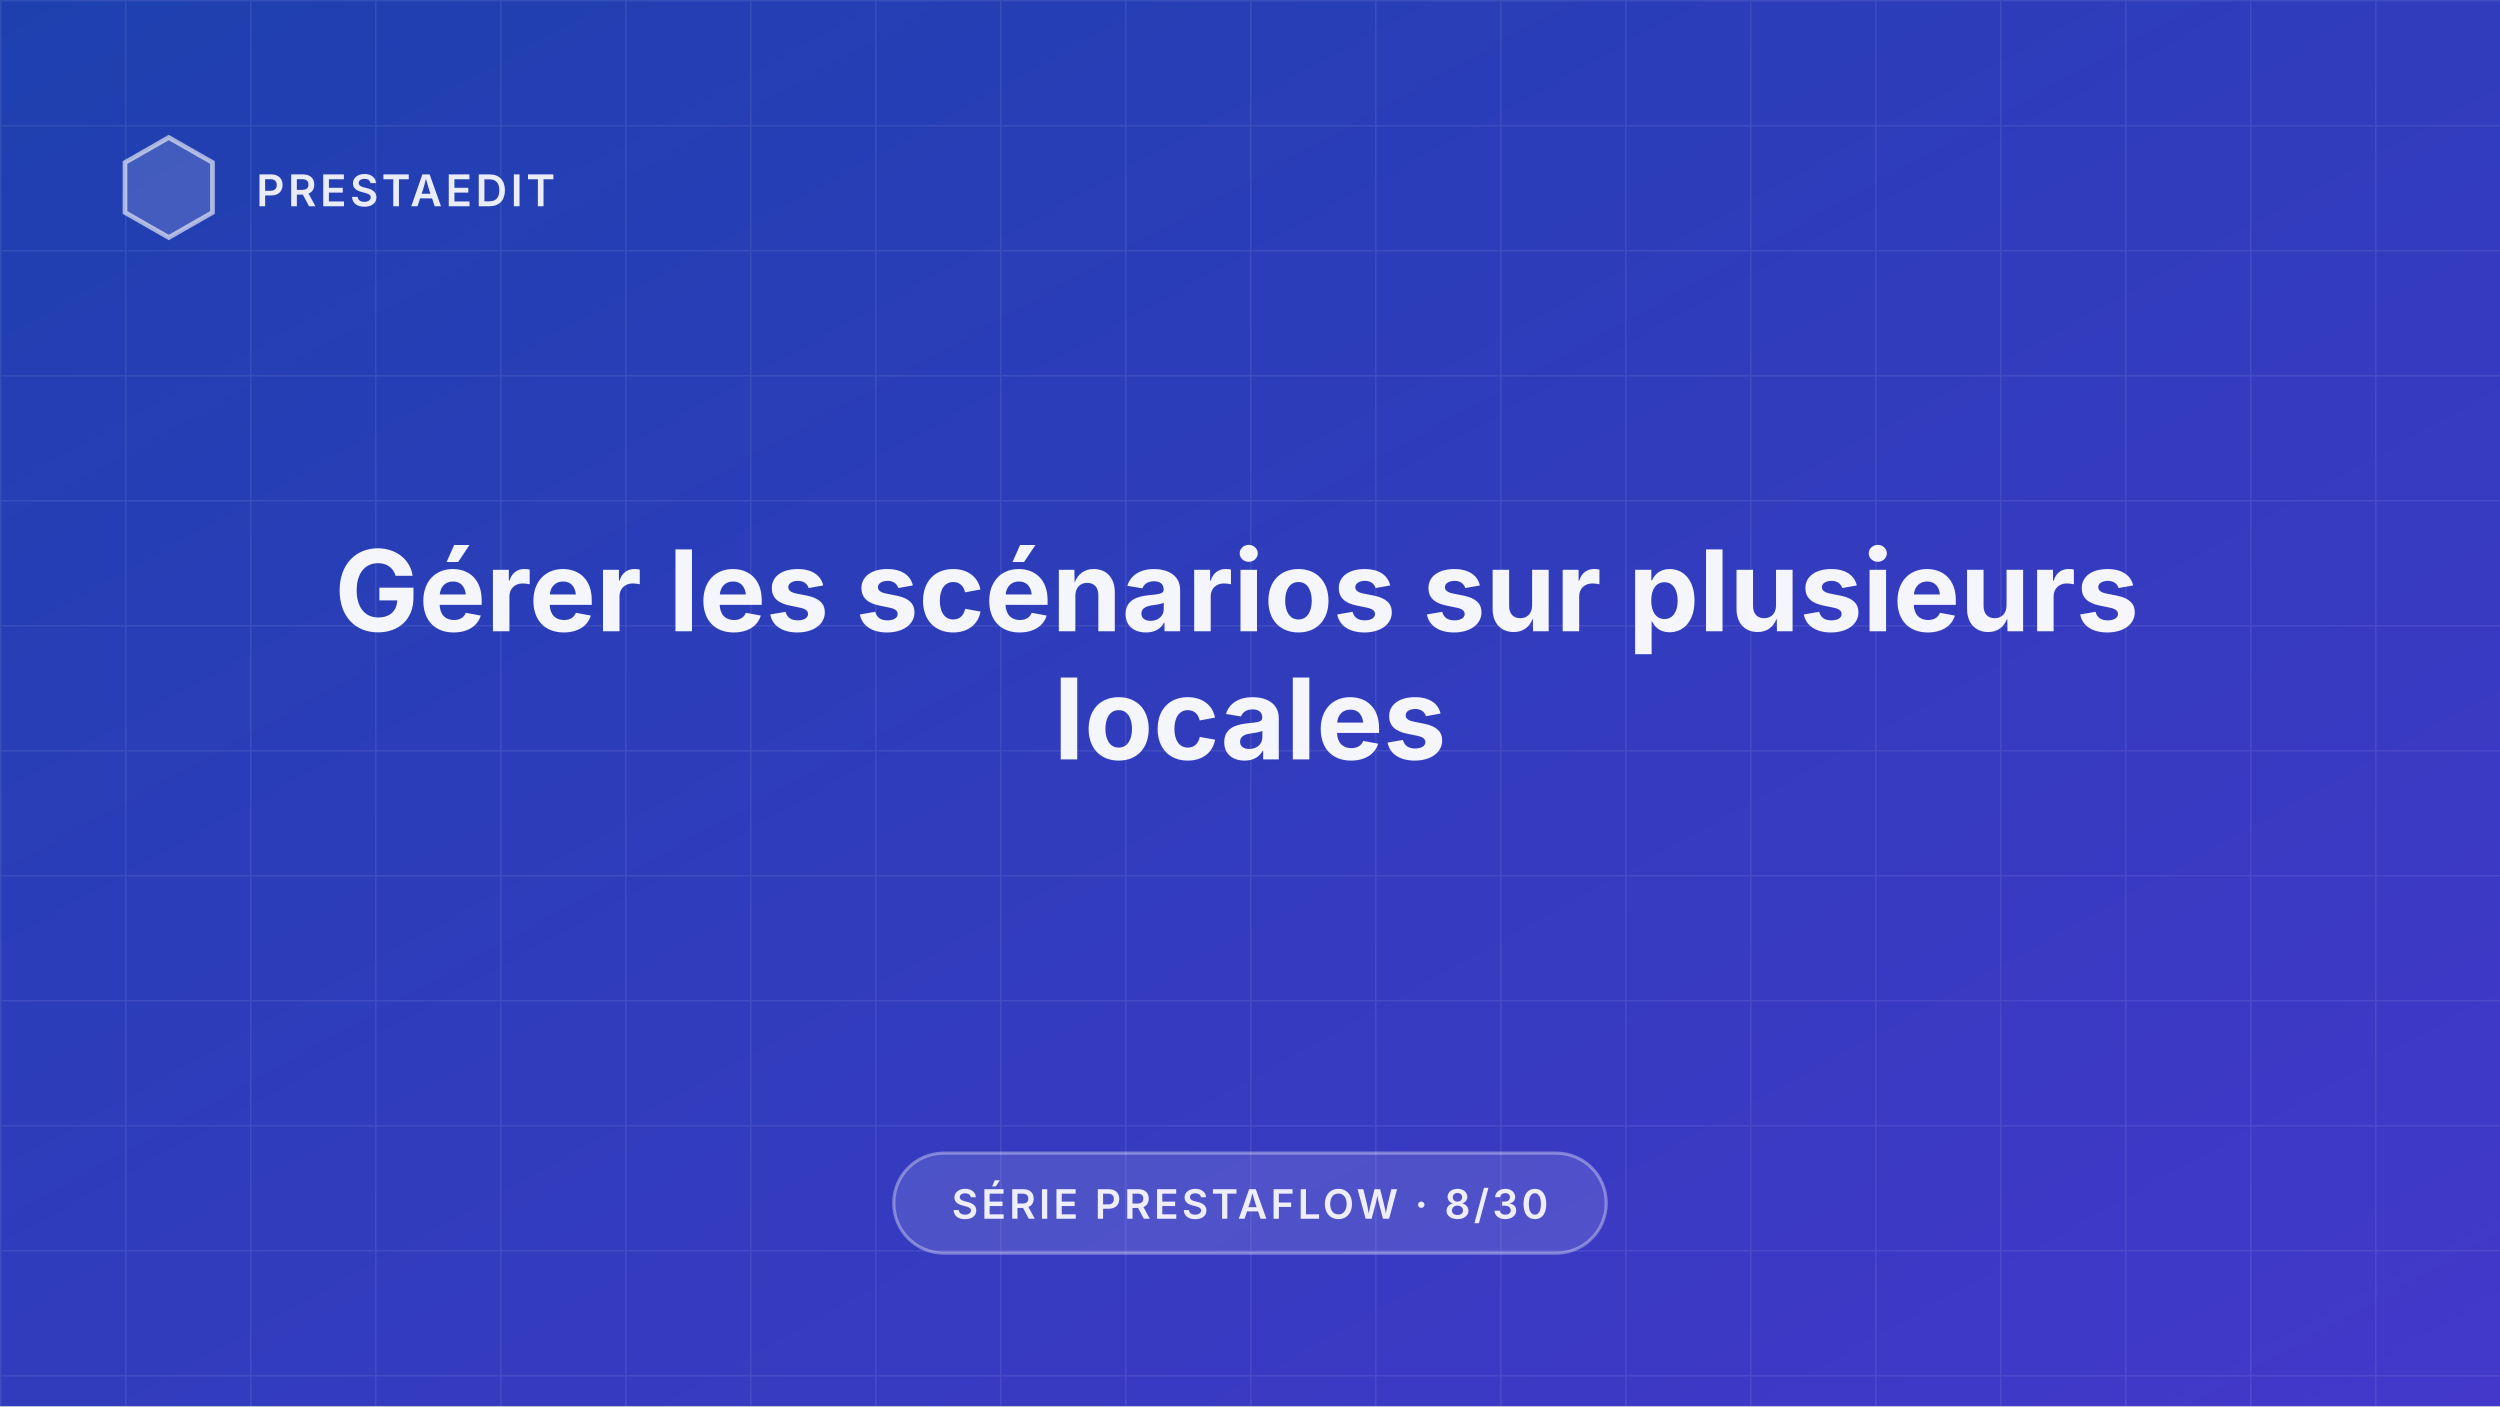
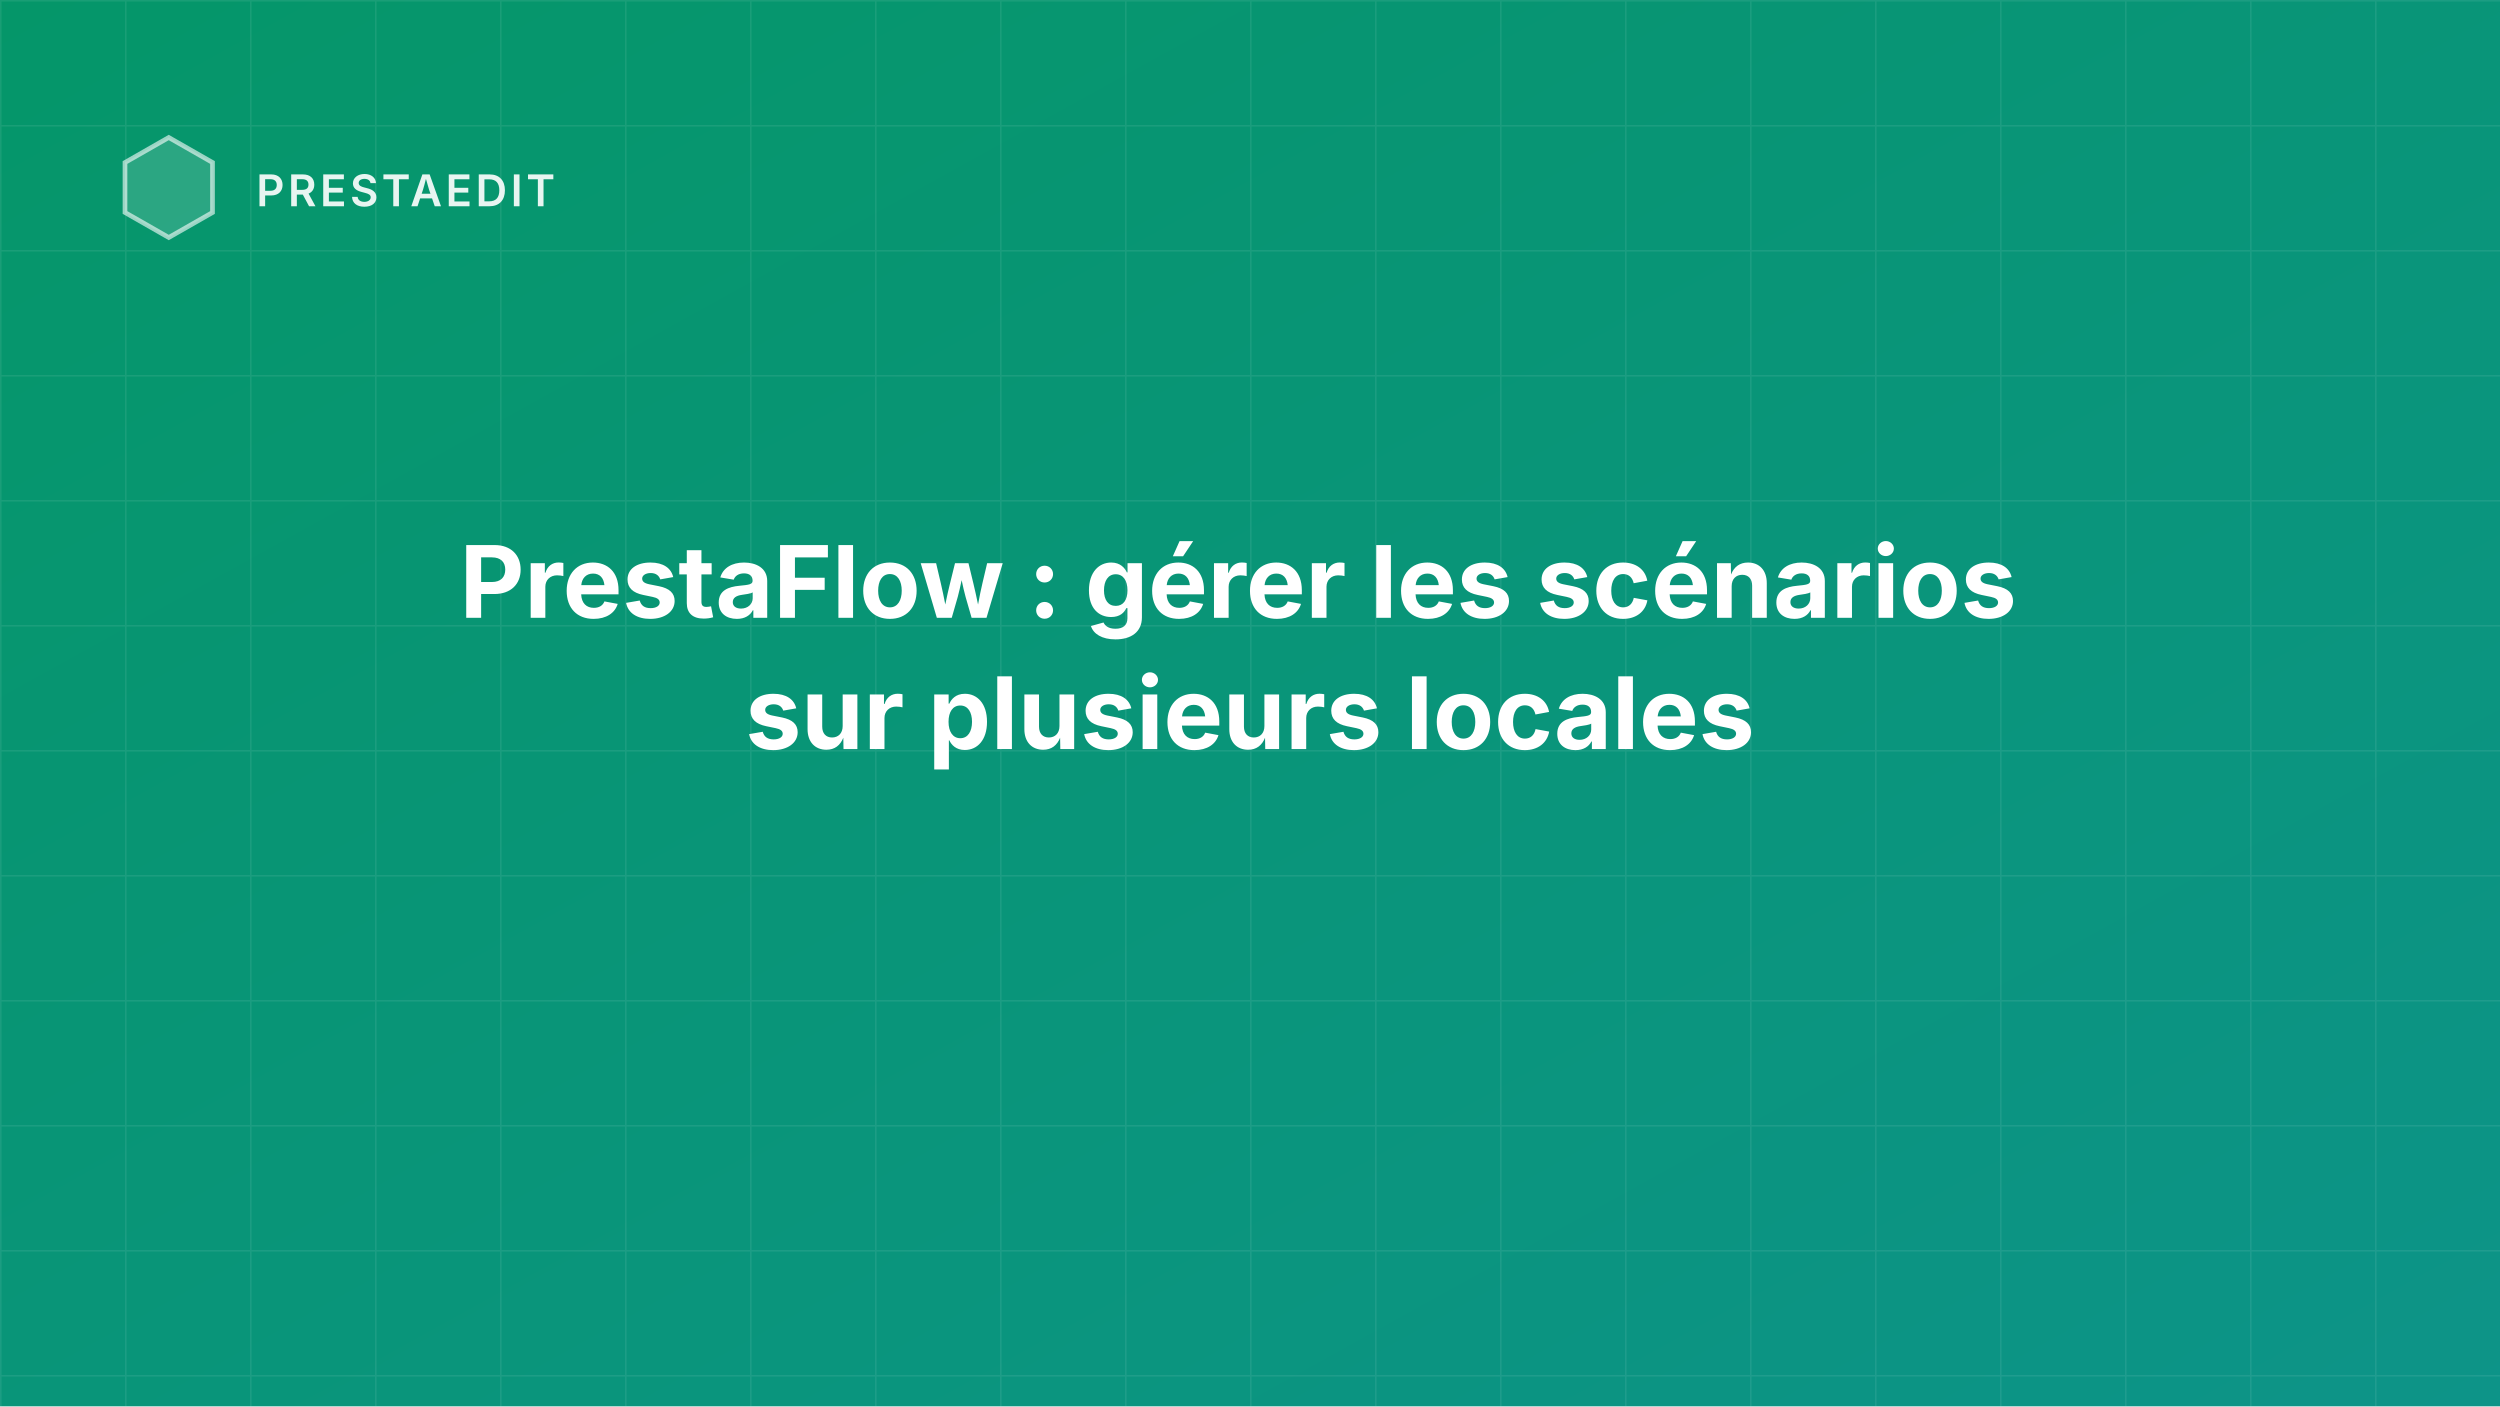
<svg xmlns="http://www.w3.org/2000/svg" width="800" height="450" viewBox="0 0 800 450" preserveAspectRatio="xMidYMid slice" role="img" aria-label="PrestaFlow : gérer les scénarios sur plusieurs locales">
  <defs>
    <linearGradient id="bg" x1="0" y1="0" x2="1" y2="1">
-       <stop offset="0" stop-color="#1e40af" />
-       <stop offset="1" stop-color="#4338ca" />
+       <stop offset="0" stop-color="#059669" />
+       <stop offset="1" stop-color="#0d9488" />
    </linearGradient>
    <pattern id="grid" width="40" height="40" patternUnits="userSpaceOnUse">
      <path d="M40 0H0V40" fill="none" stroke="rgba(255,255,255,0.08)" stroke-width="1" />
    </pattern>
  </defs>
  <rect width="800" height="450" fill="url(#bg)" />
  <rect width="800" height="450" fill="url(#grid)" />
  <g transform="translate(40 40)" fill="rgba(255,255,255,0.9)">
    <path transform="translate(0 4)" d="M14 0L28 8v16L14 32 0 24V8z" fill="rgba(255,255,255,0.15)" stroke="rgba(255,255,255,0.6)" stroke-width="1.5" />
    <text x="42" y="26" font-family="ui-sans-serif,system-ui,-apple-system,sans-serif" font-size="14" font-weight="600" letter-spacing="0.08em">PRESTAEDIT</text>
  </g>
-   <g transform="translate(400 202)" fill="rgba(255,255,255,0.95)" text-anchor="middle">
-     <text font-family="ui-sans-serif,system-ui,-apple-system,sans-serif" font-size="36" font-weight="700">
-       <tspan x="0" y="0">Gérer les scénarios sur plusieurs</tspan>
-       <tspan x="0" y="41">locales</tspan>
-     </text>
-   </g>
-   <g transform="translate(400 385)" text-anchor="middle">
-     <rect x="-114" y="-16" width="228" height="32" rx="16" fill="rgba(255,255,255,0.12)" stroke="rgba(255,255,255,0.35)" stroke-width="1" />
-     <text y="5" font-family="ui-sans-serif,system-ui,-apple-system,sans-serif" font-size="13" font-weight="600" fill="rgba(255,255,255,0.9)" letter-spacing="0.08em">SÉRIE PRESTAFLOW · 8/30</text>
-   </g>
+   <text text-anchor="middle" fill="white" font-family="ui-sans-serif,system-ui,-apple-system,sans-serif" font-size="32" font-weight="700">
+     <tspan x="400" y="197.7">PrestaFlow : gérer les scénarios</tspan>
+     <tspan x="400" y="239.7">sur plusieurs locales</tspan>
+   </text>
</svg>
